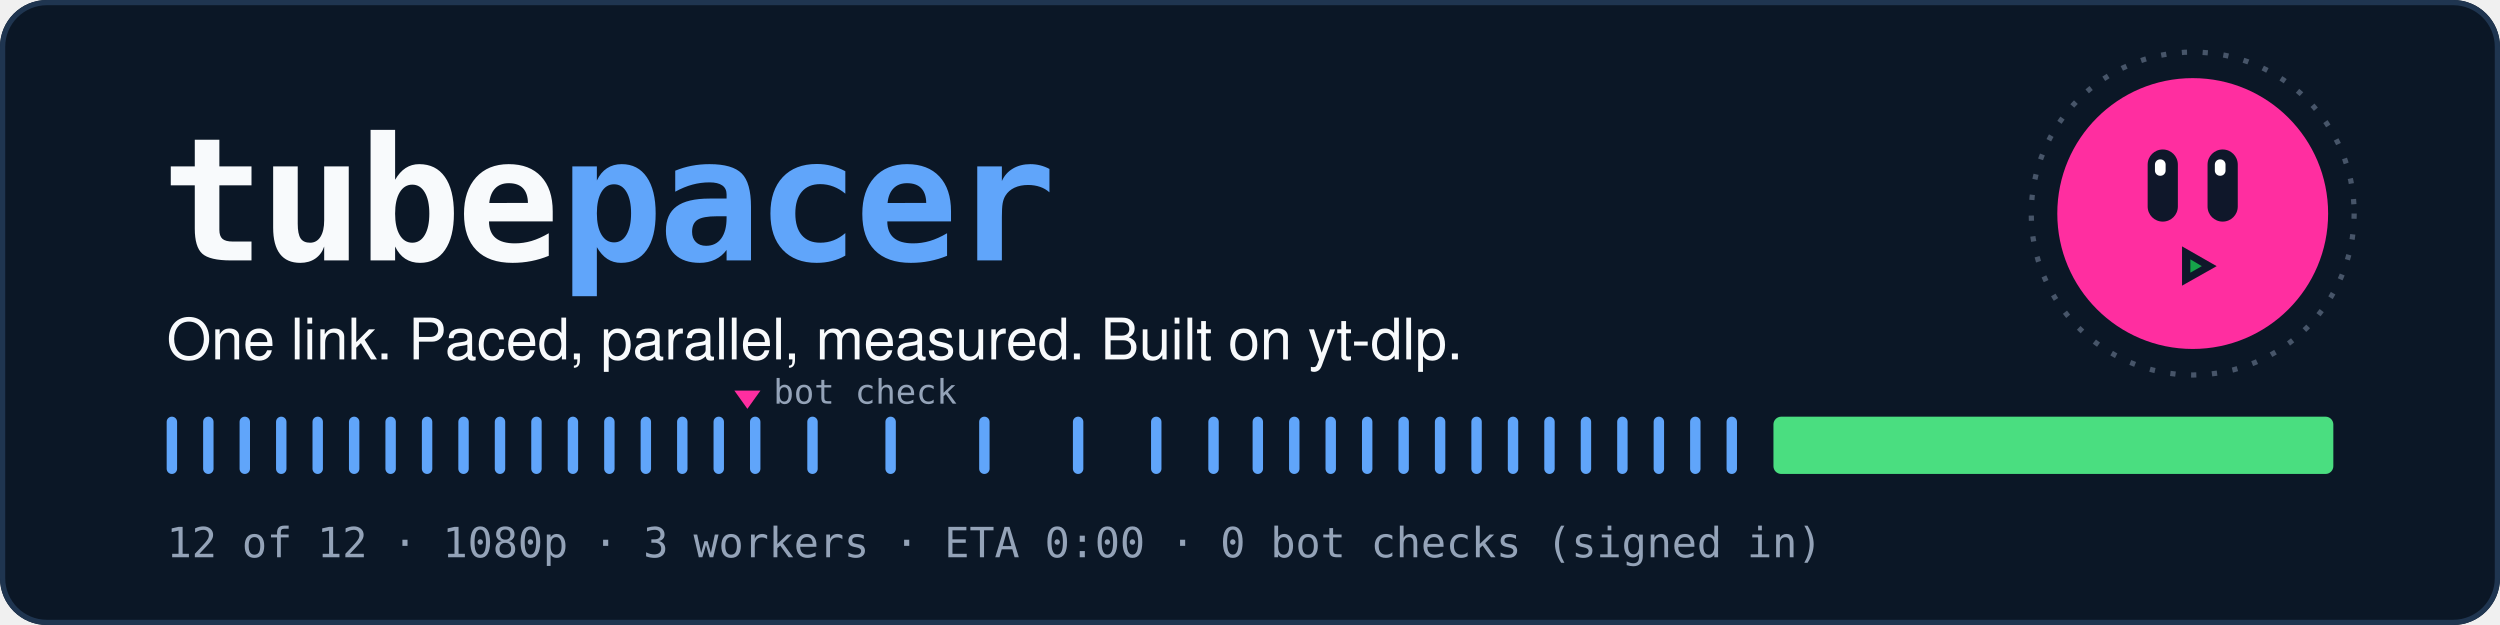
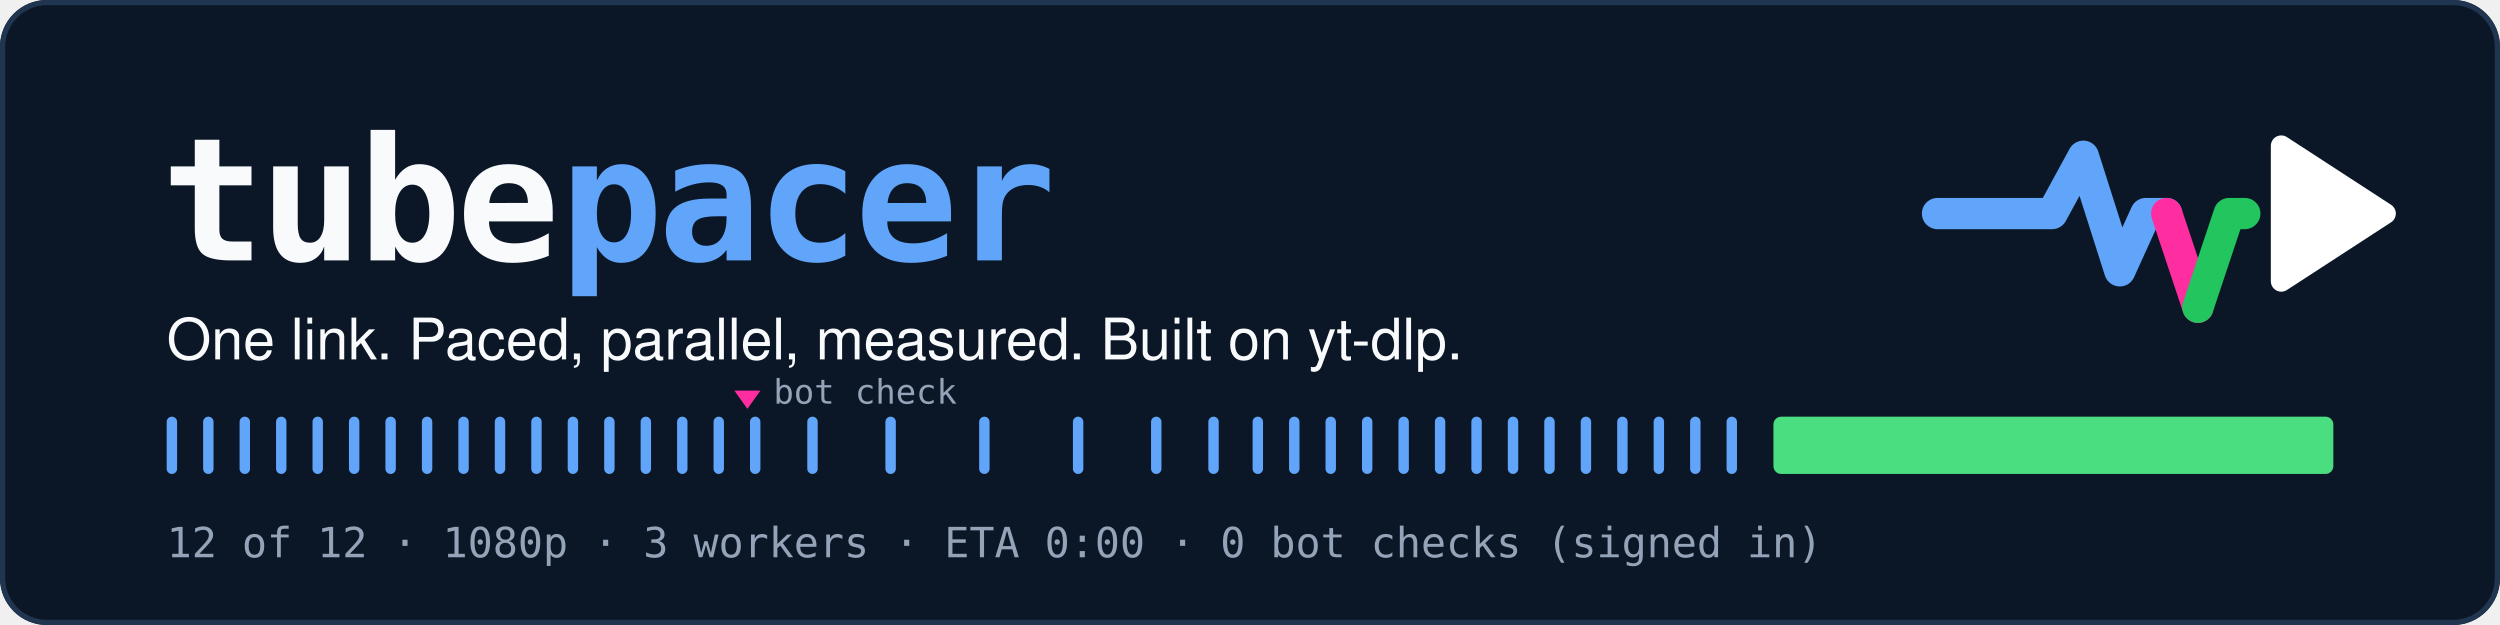
<svg xmlns="http://www.w3.org/2000/svg" viewBox="0 0 960 240" width="960" height="240" role="img" aria-label="tubepacer">
  <rect width="960" height="240" rx="18" fill="#0b1726" />
  <rect x="1" y="1" width="958" height="238" rx="17" fill="none" stroke="#1f3550" stroke-width="2" />
  <text x="62" y="100" font-family="Cascadia Code, Consolas, Menlo, monospace" font-size="66" font-weight="700" letter-spacing="-2" fill="#f8fafc">tube<tspan fill="#60a5fa">pacer</tspan>
  </text>
  <text x="64" y="138" font-family="Segoe UI, Helvetica, Arial, sans-serif" font-size="22" fill="#f8fafc">One link. Paced, parallel, measured. Built on yt-dlp.</text>
  <g fill="#60a5fa">
    <rect x="64" y="160" width="4" height="22" rx="2" />
    <rect x="78" y="160" width="4" height="22" rx="2" />
    <rect x="92" y="160" width="4" height="22" rx="2" />
    <rect x="106" y="160" width="4" height="22" rx="2" />
    <rect x="120" y="160" width="4" height="22" rx="2" />
    <rect x="134" y="160" width="4" height="22" rx="2" />
    <rect x="148" y="160" width="4" height="22" rx="2" />
    <rect x="162" y="160" width="4" height="22" rx="2" />
    <rect x="176" y="160" width="4" height="22" rx="2" />
    <rect x="190" y="160" width="4" height="22" rx="2" />
    <rect x="204" y="160" width="4" height="22" rx="2" />
    <rect x="218" y="160" width="4" height="22" rx="2" />
    <rect x="232" y="160" width="4" height="22" rx="2" />
    <rect x="246" y="160" width="4" height="22" rx="2" />
    <rect x="260" y="160" width="4" height="22" rx="2" />
    <rect x="274" y="160" width="4" height="22" rx="2" />
    <rect x="288" y="160" width="4" height="22" rx="2" />
    <rect x="310" y="160" width="4" height="22" rx="2" />
    <rect x="340" y="160" width="4" height="22" rx="2" />
    <rect x="376" y="160" width="4" height="22" rx="2" />
    <rect x="412" y="160" width="4" height="22" rx="2" />
    <rect x="442" y="160" width="4" height="22" rx="2" />
    <rect x="464" y="160" width="4" height="22" rx="2" />
    <rect x="481" y="160" width="4" height="22" rx="2" />
    <rect x="495" y="160" width="4" height="22" rx="2" />
    <rect x="509" y="160" width="4" height="22" rx="2" />
    <rect x="523" y="160" width="4" height="22" rx="2" />
    <rect x="537" y="160" width="4" height="22" rx="2" />
    <rect x="551" y="160" width="4" height="22" rx="2" />
    <rect x="565" y="160" width="4" height="22" rx="2" />
    <rect x="579" y="160" width="4" height="22" rx="2" />
    <rect x="593" y="160" width="4" height="22" rx="2" />
    <rect x="607" y="160" width="4" height="22" rx="2" />
    <rect x="621" y="160" width="4" height="22" rx="2" />
    <rect x="635" y="160" width="4" height="22" rx="2" />
    <rect x="649" y="160" width="4" height="22" rx="2" />
    <rect x="663" y="160" width="4" height="22" rx="2" />
  </g>
  <path d="M282 150 l5 7 l5 -7 z" fill="#FF2EA0" />
  <text x="297" y="155" font-family="Cascadia Code, Consolas, Menlo, monospace" font-size="13" fill="#94a3b8">bot check</text>
  <rect x="681" y="160" width="215" height="22" rx="3" fill="#4ade80" />
  <text x="64" y="214" font-family="Cascadia Code, Consolas, Menlo, monospace" font-size="16" fill="#94a3b8">12 of 12 · 1080p · 3 workers · ETA 0:00 · 0 bot checks (signed in)</text>
-   <circle cx="842" cy="82" r="62" fill="none" stroke="#475569" stroke-width="2" stroke-dasharray="2 6" />
-   <circle cx="842" cy="82" r="52" fill="#FF2EA0" />
-   <rect x="824.7" y="57.4" width="11.6" height="27.7" rx="5.8" fill="#0f172a" />
-   <rect x="827.5" y="61.2" width="4.1" height="6.3" rx="2.0" fill="#ffffff" />
-   <rect x="847.7" y="57.4" width="11.6" height="27.7" rx="5.8" fill="#0f172a" />
-   <rect x="850.5" y="61.2" width="4.1" height="6.3" rx="2.0" fill="#ffffff" />
-   <path d="M837.9,94.6 L837.9,109.7 L851.2,102.2 Z" fill="#0f172a" />
-   <path d="M841.1,99.6 L841.1,104.7 L845.5,102.2 Z" fill="#16a34a" />
+   <g transform="translate(730 -18)">
+     <g fill="none" stroke-width="12" stroke-linecap="round" stroke-linejoin="round">
+       <path d="M14 100 L58 100 L70 78 L84 122 L94 100 L102 100" stroke="#60a5fa" />
+       <path d="M102 100 L114 136" stroke="#FF2EA0" />
+       <path d="M114 136 L126 100 L132 100" stroke="#22c55e" />
+     </g>
+     <path d="M146 74 L146 126 L186 100 Z" fill="#ffffff" stroke="#ffffff" stroke-width="8" stroke-linejoin="round" />
+   </g>
</svg>
